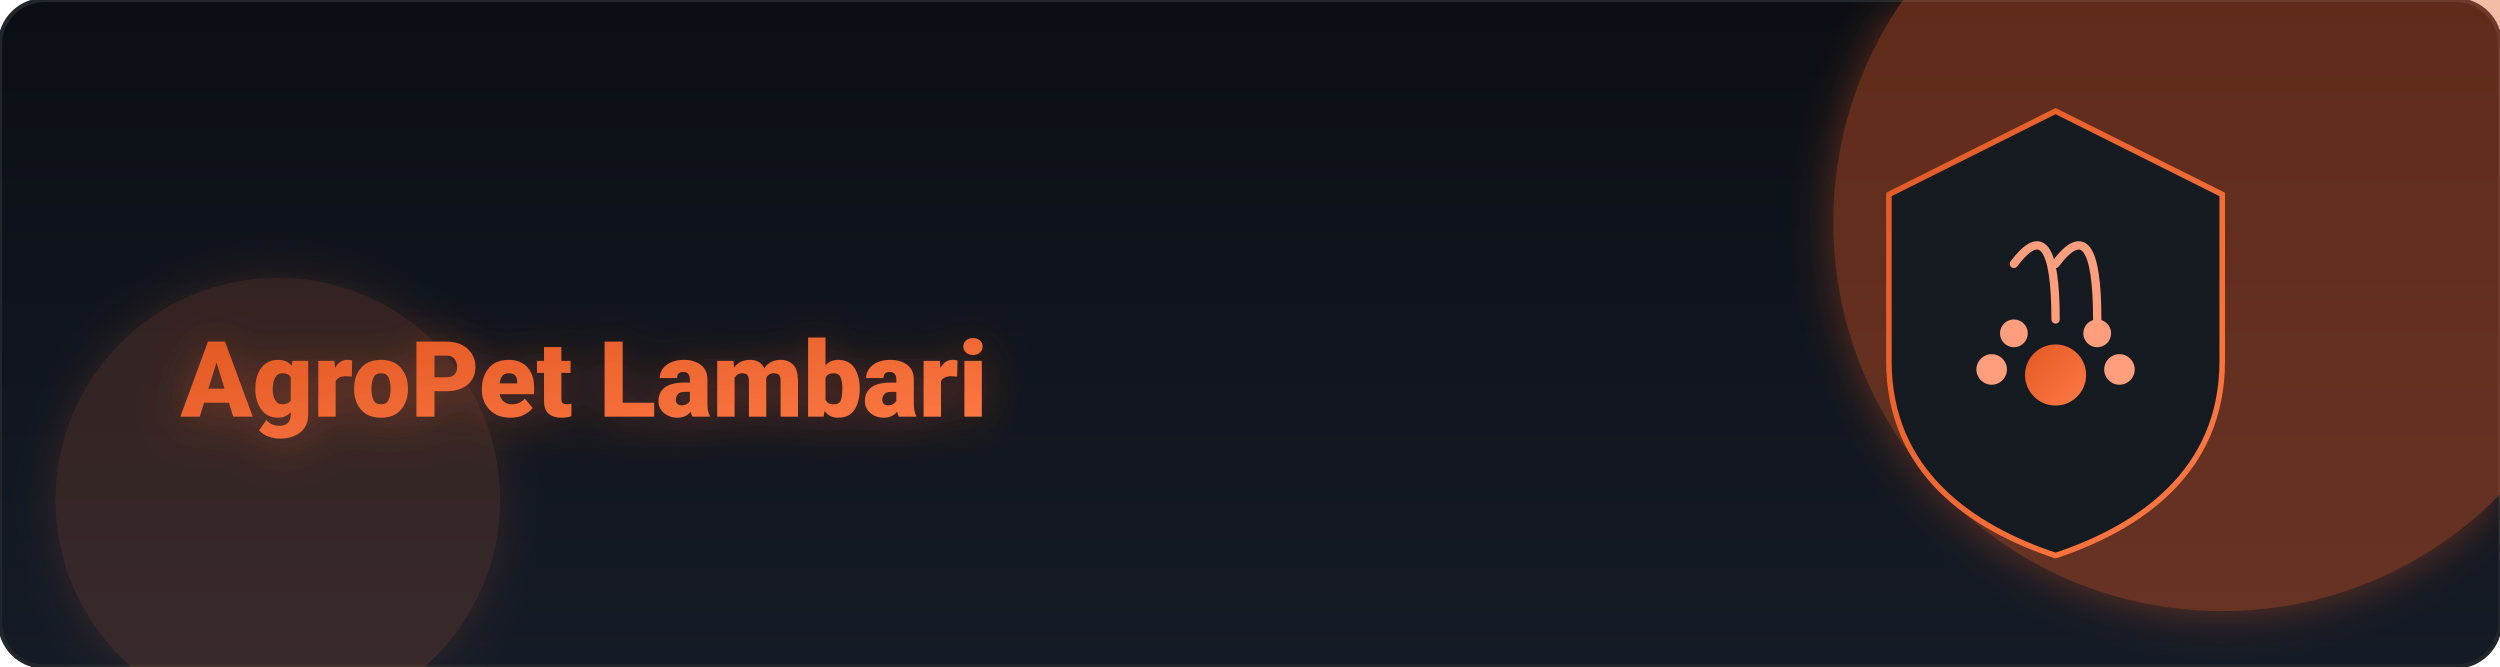
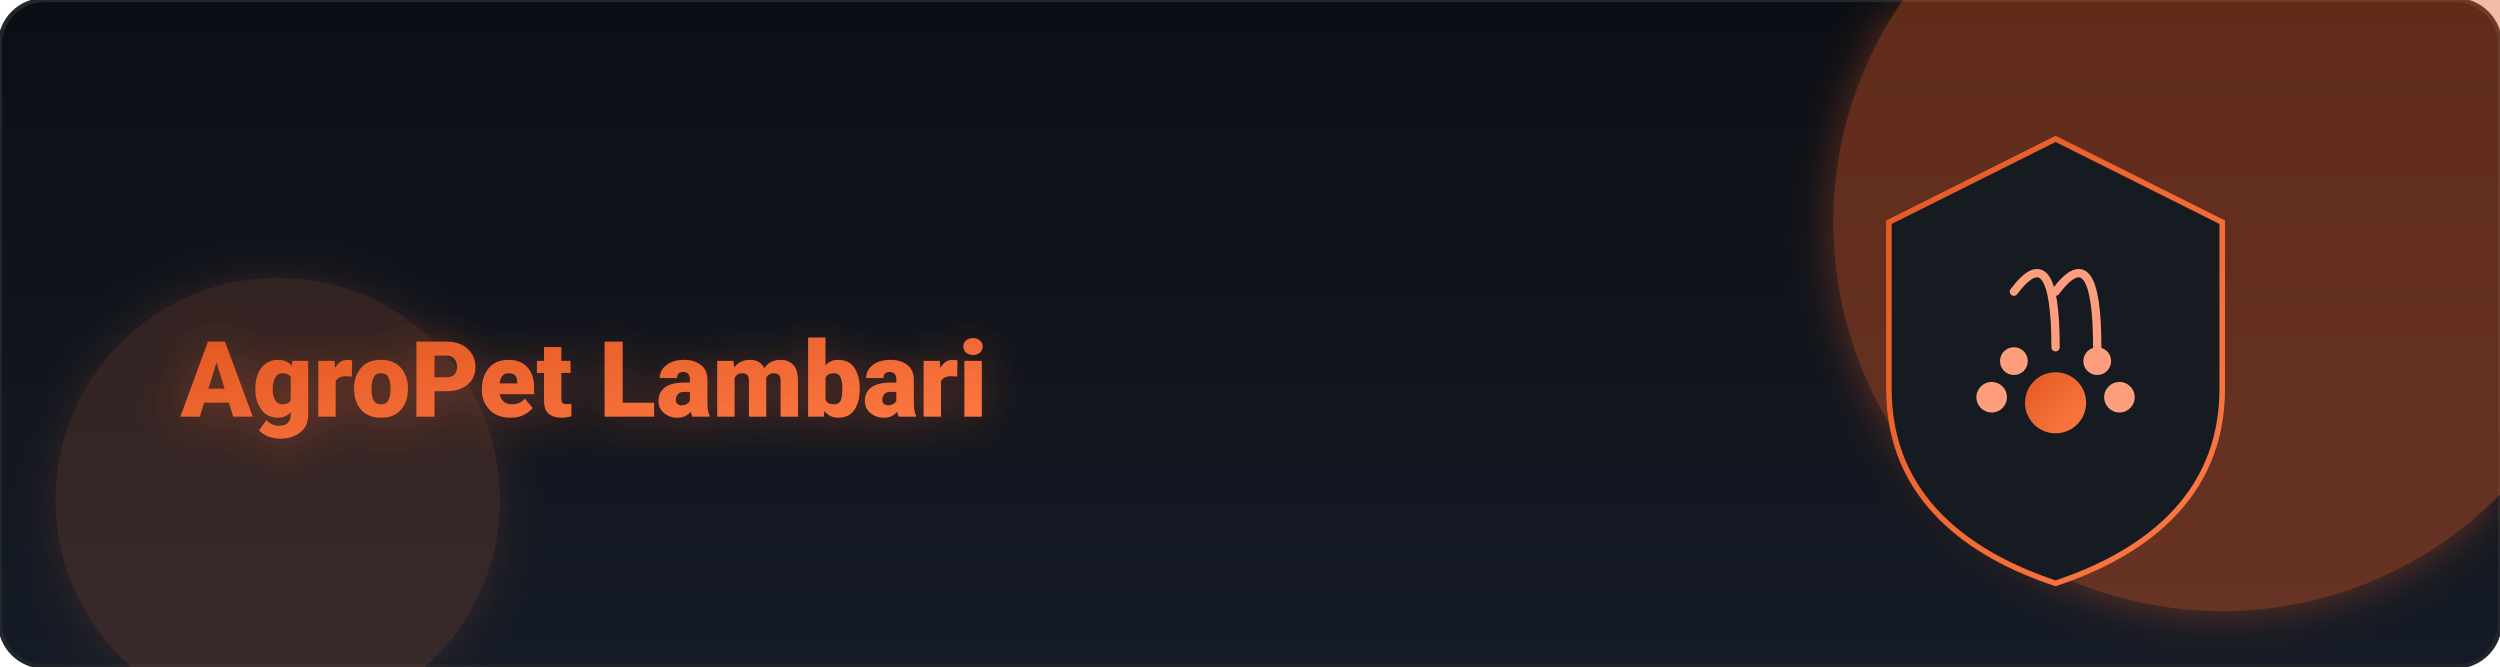
- <svg xmlns="http://www.w3.org/2000/svg" viewBox="0 0 900 240" width="100%" height="auto" style="overflow: visible;">
+ <svg xmlns="http://www.w3.org/2000/svg" viewBox="0 0 900 240" width="100%" height="auto">
  <defs>
    <linearGradient id="marrakashGrad" x1="0%" y1="0%" x2="100%" y2="100%">
      <stop offset="0%" stop-color="#E25822" />
      <stop offset="100%" stop-color="#FF7A45" />
    </linearGradient>
    <linearGradient id="darkGrad" x1="0%" y1="0%" x2="0%" y2="100%">
      <stop offset="0%" stop-color="#0B0E14" />
      <stop offset="100%" stop-color="#151B26" />
    </linearGradient>
    <filter id="glow" x="-20%" y="-20%" width="140%" height="140%">
      <feGaussianBlur stdDeviation="8" result="blur" />
      <feComposite in="SourceGraphic" in2="blur" operator="over" />
    </filter>
  </defs>
  <style>
    /* Custom Keyframes */
    @keyframes drawBorder {
      to { stroke-dashoffset: 0; }
    }
    @keyframes fadeIn {
      from { opacity: 0; }
      to { opacity: 1; }
    }
    @keyframes pulseGlow {
      0%, 100% { opacity: 0.3; }
      50% { opacity: 0.7; }
    }
    @keyframes floatElement {
      0%, 100% { transform: translateY(0px); }
      50% { transform: translateY(-6px); }
    }
    @keyframes fadeInWord {
      0% { opacity: 0; transform: translateY(10px); }
      100% { opacity: 1; transform: translateY(0); }
    }
    @keyframes slideUp {
      from { opacity: 0; transform: translateY(15px); }
      to { opacity: 1; transform: translateY(0); }
    }

    /* Styles */
    .bg-card {
      fill: url(#darkGrad);
      stroke: #21262D;
      stroke-width: 1.5;
    }
    .border-glow {
      stroke: url(#marrakashGrad);
      stroke-width: 2;
      stroke-dasharray: 2280;
      stroke-dashoffset: 2280;
      animation: drawBorder 2.5s cubic-bezier(0.4, 0, 0.2, 1) forwards;
    }
    .title {
      font-family: -apple-system, BlinkMacSystemFont, 'Segoe UI', Roboto, 'Outfit', 'Inter', sans-serif;
      font-weight: 800;
      font-size: 38px;
      fill: url(#marrakashGrad);
      filter: drop-shadow(0px 2px 8px rgba(226, 88, 34, 0.4));
    }
    .badge {
      font-family: -apple-system, BlinkMacSystemFont, 'Segoe UI', 'Inter', sans-serif;
      font-weight: 700;
      font-size: 11px;
      letter-spacing: 1.5px;
      text-transform: uppercase;
      fill: #FF9E7D;
      opacity: 0;
      animation: fadeIn 1s ease-out 0.5s forwards;
    }
    .subtitle-box {
      opacity: 0;
      animation: slideUp 1.2s cubic-bezier(0.16, 1, 0.3, 1) 1s forwards;
    }
    .subtitle-text {
      font-family: -apple-system, BlinkMacSystemFont, 'Segoe UI', 'Inter', sans-serif;
      font-weight: 500;
      font-size: 17px;
      fill: #8B949E;
    }
    .pet-icon {
      animation: floatElement 4s ease-in-out infinite;
      transform-origin: center;
    }
    .glow-circle {
      animation: pulseGlow 3s ease-in-out infinite;
    }
  </style>
  <rect class="bg-card" width="100%" height="100%" rx="16" />
  <rect class="border-glow" width="100%" height="100%" rx="16" fill="none" />
  <circle class="glow-circle" cx="800" cy="80" r="140" fill="#E25822" opacity="0.4" filter="url(#glow)" />
  <circle class="glow-circle" cx="100" cy="180" r="80" fill="#FF7A45" opacity="0.15" filter="url(#glow)" />
-   <g transform="translate(680, 40)">
-     <g class="pet-icon">
-       <path d="M 60,0 L 120,30 L 120,90 C 120,130 90,150 60,160 C 30,150 0,130 0,90 L 0,30 Z" fill="#161B22" stroke="url(#marrakashGrad)" stroke-width="2" />
-       <path d="M 45,55 Q 60,35 60,75 M 60,55 Q 75,35 75,75" stroke="#FF9E7D" stroke-width="3" stroke-linecap="round" fill="none" />
-       <path d="M 60,35 Q 60,115 60,115" stroke="url(#marrakashGrad)" stroke-width="3.5" stroke-linecap="round" />
-       <circle cx="60" cy="95" r="11" fill="url(#marrakashGrad)" />
-       <circle cx="45" cy="80" r="5" fill="#FF9E7D" />
-       <circle cx="75" cy="80" r="5" fill="#FF9E7D" />
-       <circle cx="37" cy="93" r="5.5" fill="#FF9E7D" />
-       <circle cx="83" cy="93" r="5.5" fill="#FF9E7D" />
-     </g>
+   <g class="pet-icon" transform="translate(680, 50)">
+     <path d="M 60,0 L 120,30 L 120,90 C 120,130 90,150 60,160 C 30,150 0,130 0,90 L 0,30 Z" fill="#161B22" stroke="url(#marrakashGrad)" stroke-width="2" />
+     <path d="M 45,55 Q 60,35 60,75 M 60,55 Q 75,35 75,75" stroke="#FF9E7D" stroke-width="3" stroke-linecap="round" fill="none" />
+     <path d="M 60,35 Q 60,115 60,115" stroke="url(#marrakashGrad)" stroke-width="3.5" stroke-linecap="round" />
+     <circle cx="60" cy="95" r="11" fill="url(#marrakashGrad)" />
+     <circle cx="45" cy="80" r="5" fill="#FF9E7D" />
+     <circle cx="75" cy="80" r="5" fill="#FF9E7D" />
+     <circle cx="37" cy="93" r="5.5" fill="#FF9E7D" />
+     <circle cx="83" cy="93" r="5.5" fill="#FF9E7D" />
  </g>
  <g transform="translate(65, 105)">
    <text class="badge" x="0" y="0">PORTFÓLIO DE ENGENHARIA MOBILE</text>
    <text class="title" x="0" y="45">AgroPet Lambari</text>
  </g>
</svg>
